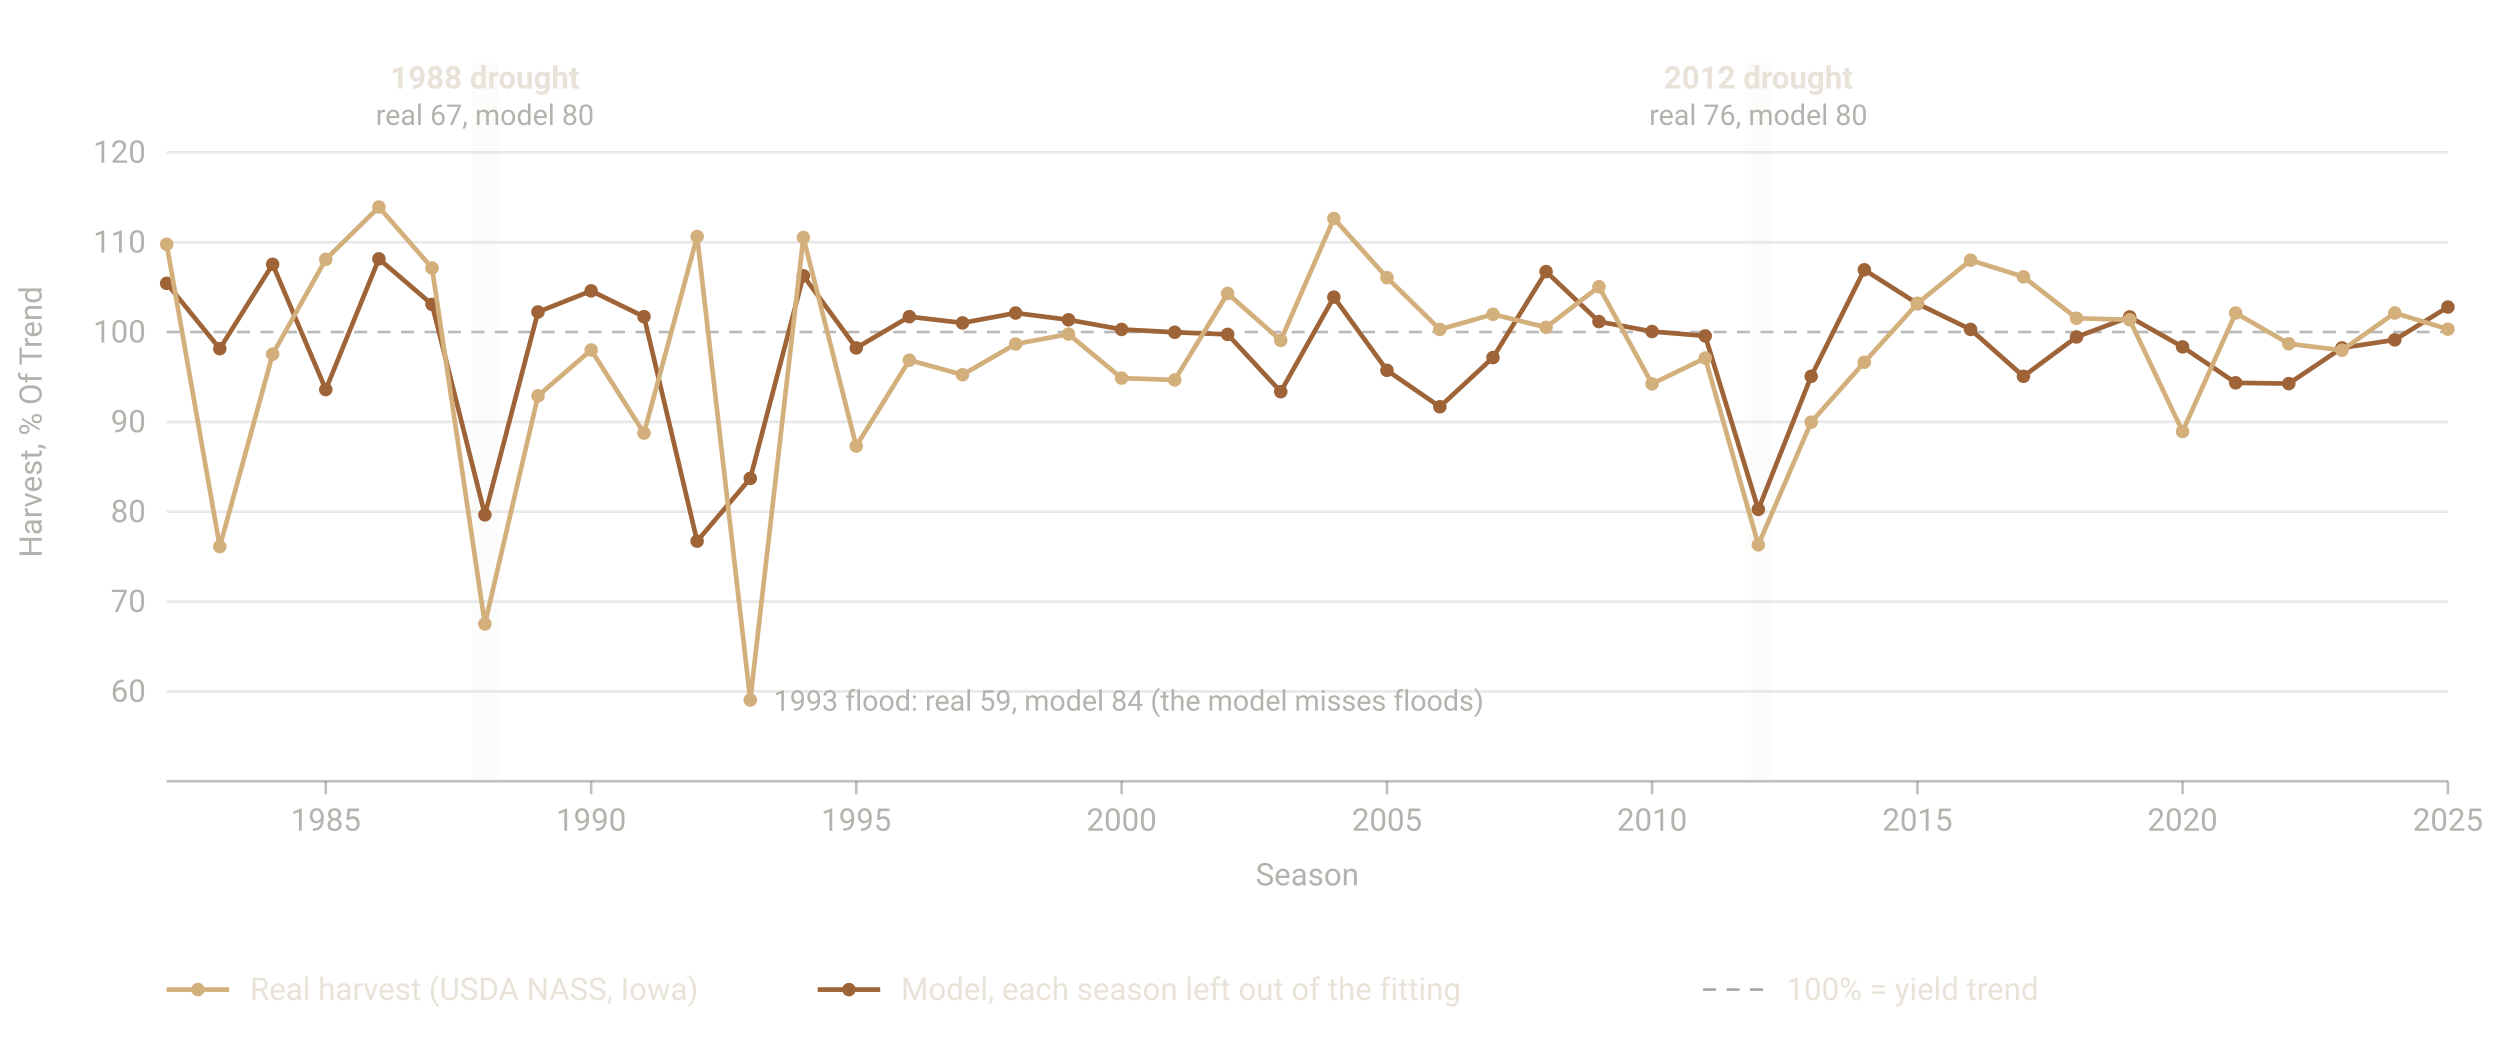
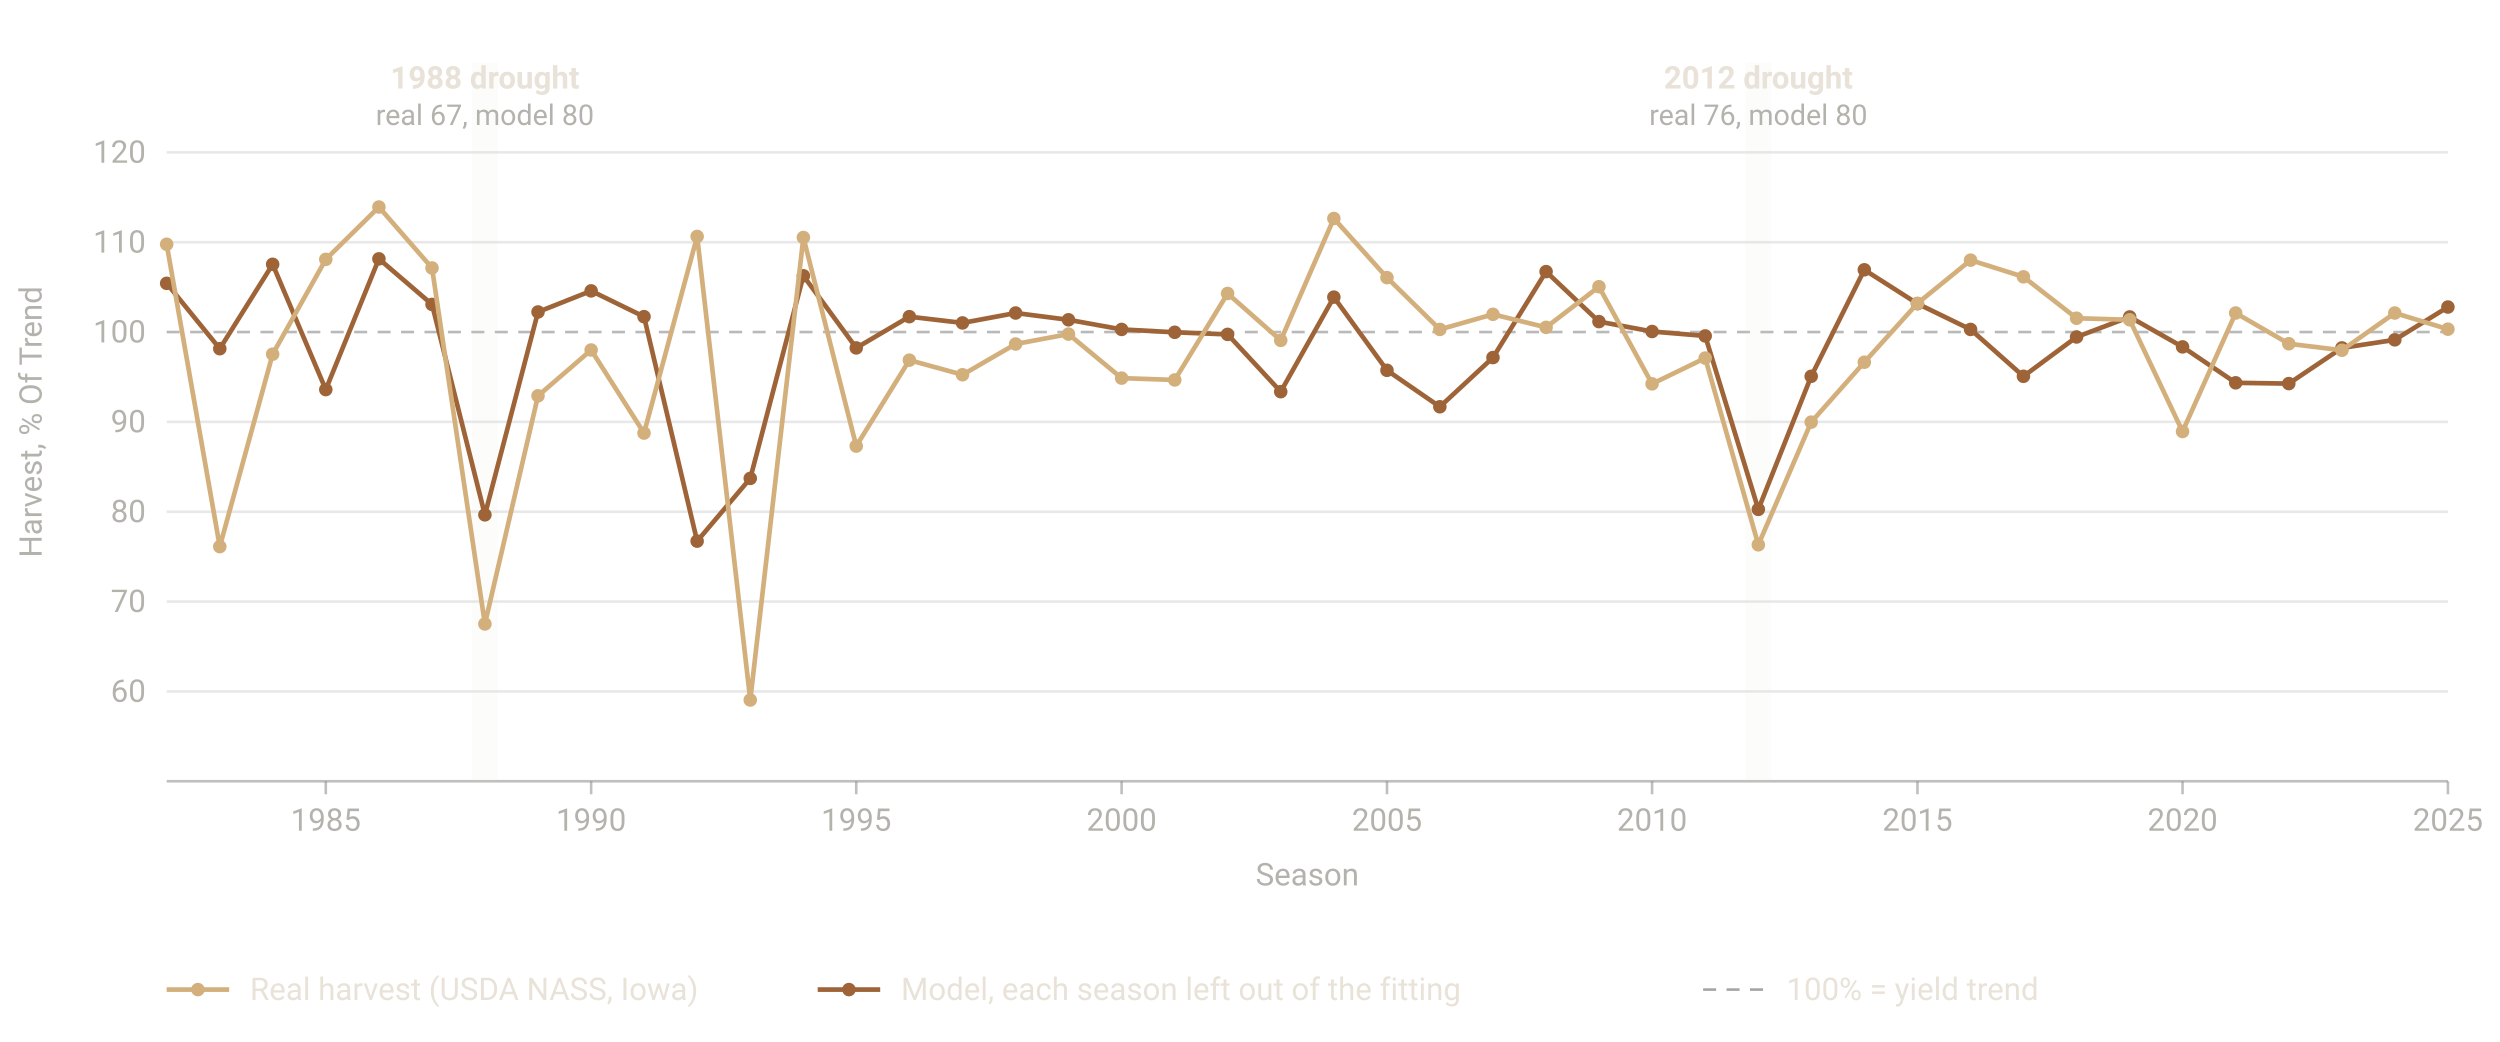
<svg xmlns="http://www.w3.org/2000/svg" viewBox="0 0 960 400" width="100%" role="img" aria-labelledby="t d" font-family="'Plus Jakarta Sans', system-ui, -apple-system, 'Segoe UI', Roboto, Helvetica, Arial, sans-serif" font-size="12">
  <line x1="64" x2="940" y1="265.5" y2="265.5" stroke="#808080" stroke-opacity="0.18" stroke-width="1" />
  <text x="56" y="269.5" fill="#b4b2ac" text-anchor="end">60</text>
  <line x1="64" x2="940" y1="231.0" y2="231.0" stroke="#808080" stroke-opacity="0.18" stroke-width="1" />
  <text x="56" y="235.0" fill="#b4b2ac" text-anchor="end">70</text>
  <line x1="64" x2="940" y1="196.5" y2="196.5" stroke="#808080" stroke-opacity="0.18" stroke-width="1" />
  <text x="56" y="200.5" fill="#b4b2ac" text-anchor="end">80</text>
  <line x1="64" x2="940" y1="162.0" y2="162.0" stroke="#808080" stroke-opacity="0.18" stroke-width="1" />
  <text x="56" y="166.0" fill="#b4b2ac" text-anchor="end">90</text>
  <line x1="64" x2="940" y1="127.5" y2="127.5" stroke="#808080" stroke-opacity="0.55" stroke-width="1" stroke-dasharray="5 4" />
  <text x="56" y="131.5" fill="#b4b2ac" text-anchor="end">100</text>
  <line x1="64" x2="940" y1="93.0" y2="93.0" stroke="#808080" stroke-opacity="0.18" stroke-width="1" />
  <text x="56" y="97.0" fill="#b4b2ac" text-anchor="end">110</text>
  <line x1="64" x2="940" y1="58.5" y2="58.5" stroke="#808080" stroke-opacity="0.18" stroke-width="1" />
  <text x="56" y="62.5" fill="#b4b2ac" text-anchor="end">120</text>
  <line x1="125.1" x2="125.1" y1="300" y2="305" stroke="#808080" stroke-opacity="0.5" />
  <text x="125.1" y="319" fill="#b4b2ac" text-anchor="middle">1985</text>
  <line x1="227.0" x2="227.0" y1="300" y2="305" stroke="#808080" stroke-opacity="0.5" />
  <text x="227.0" y="319" fill="#b4b2ac" text-anchor="middle">1990</text>
  <line x1="328.8" x2="328.8" y1="300" y2="305" stroke="#808080" stroke-opacity="0.5" />
  <text x="328.8" y="319" fill="#b4b2ac" text-anchor="middle">1995</text>
  <line x1="430.7" x2="430.7" y1="300" y2="305" stroke="#808080" stroke-opacity="0.5" />
  <text x="430.7" y="319" fill="#b4b2ac" text-anchor="middle">2000</text>
  <line x1="532.6" x2="532.6" y1="300" y2="305" stroke="#808080" stroke-opacity="0.5" />
  <text x="532.6" y="319" fill="#b4b2ac" text-anchor="middle">2005</text>
  <line x1="634.4" x2="634.4" y1="300" y2="305" stroke="#808080" stroke-opacity="0.5" />
  <text x="634.4" y="319" fill="#b4b2ac" text-anchor="middle">2010</text>
  <line x1="736.3" x2="736.3" y1="300" y2="305" stroke="#808080" stroke-opacity="0.5" />
  <text x="736.3" y="319" fill="#b4b2ac" text-anchor="middle">2015</text>
  <line x1="838.1" x2="838.1" y1="300" y2="305" stroke="#808080" stroke-opacity="0.5" />
  <text x="838.1" y="319" fill="#b4b2ac" text-anchor="middle">2020</text>
  <line x1="940.0" x2="940.0" y1="300" y2="305" stroke="#808080" stroke-opacity="0.5" />
  <text x="940.0" y="319" fill="#b4b2ac" text-anchor="middle">2025</text>
  <line x1="64" x2="940" y1="300" y2="300" stroke="#808080" stroke-opacity="0.5" />
  <rect x="181.2" y="24" width="10" height="276" fill="#e8e2d8" fill-opacity="0.09" />
  <text x="186.2" y="34" fill="#e8e2d8" text-anchor="middle" font-weight="600">1988 drought</text>
  <text x="186.2" y="48" fill="#b4b2ac" text-anchor="middle" font-size="11">real 67, model 80</text>
  <rect x="670.2" y="24" width="10" height="276" fill="#e8e2d8" fill-opacity="0.09" />
  <text x="675.2" y="34" fill="#e8e2d8" text-anchor="middle" font-weight="600">2012 drought</text>
  <text x="675.2" y="48" fill="#b4b2ac" text-anchor="middle" font-size="11">real 76, model 80</text>
-   <text x="297.1" y="272.9" fill="#b4b2ac" font-size="11">1993 flood: real 59, model 84 (the model misses floods)</text>
  <path d="M64.0,108.8 L84.4,133.9 L104.7,101.5 L125.1,149.6 L145.5,99.4 L165.9,116.9 L186.2,197.7 L206.6,119.8 L227.0,111.7 L247.3,121.6 L267.7,207.8 L288.1,183.7 L308.5,105.9 L328.8,133.6 L349.2,121.6 L369.6,124.0 L390.0,120.2 L410.3,122.8 L430.7,126.5 L451.1,127.6 L471.4,128.4 L491.8,150.4 L512.2,114.1 L532.6,142.2 L552.9,156.2 L573.3,137.3 L593.7,104.3 L614.0,123.5 L634.4,127.3 L654.8,129.0 L675.2,195.6 L695.5,144.5 L715.9,103.6 L736.3,116.6 L756.7,126.5 L777.0,144.5 L797.4,129.4 L817.8,121.7 L838.1,133.2 L858.5,147.0 L878.9,147.3 L899.3,133.6 L919.6,130.5 L940.0,117.9" fill="none" stroke="#9E6438" stroke-width="1.8" stroke-linejoin="round" />
  <circle cx="64.0" cy="108.8" r="2.6" fill="#9E6438" />
  <circle cx="84.4" cy="133.9" r="2.6" fill="#9E6438" />
  <circle cx="104.7" cy="101.5" r="2.6" fill="#9E6438" />
  <circle cx="125.1" cy="149.6" r="2.6" fill="#9E6438" />
  <circle cx="145.5" cy="99.4" r="2.6" fill="#9E6438" />
  <circle cx="165.9" cy="116.9" r="2.6" fill="#9E6438" />
  <circle cx="186.2" cy="197.7" r="2.6" fill="#9E6438" />
  <circle cx="206.6" cy="119.8" r="2.6" fill="#9E6438" />
  <circle cx="227.0" cy="111.7" r="2.6" fill="#9E6438" />
  <circle cx="247.3" cy="121.6" r="2.6" fill="#9E6438" />
  <circle cx="267.7" cy="207.8" r="2.6" fill="#9E6438" />
  <circle cx="288.1" cy="183.7" r="2.6" fill="#9E6438" />
  <circle cx="308.5" cy="105.9" r="2.6" fill="#9E6438" />
  <circle cx="328.8" cy="133.6" r="2.6" fill="#9E6438" />
  <circle cx="349.2" cy="121.6" r="2.6" fill="#9E6438" />
  <circle cx="369.6" cy="124.0" r="2.6" fill="#9E6438" />
  <circle cx="390.0" cy="120.2" r="2.6" fill="#9E6438" />
  <circle cx="410.3" cy="122.8" r="2.6" fill="#9E6438" />
  <circle cx="430.7" cy="126.5" r="2.6" fill="#9E6438" />
  <circle cx="451.1" cy="127.6" r="2.6" fill="#9E6438" />
  <circle cx="471.4" cy="128.4" r="2.6" fill="#9E6438" />
  <circle cx="491.8" cy="150.4" r="2.6" fill="#9E6438" />
  <circle cx="512.2" cy="114.1" r="2.6" fill="#9E6438" />
  <circle cx="532.6" cy="142.2" r="2.6" fill="#9E6438" />
  <circle cx="552.9" cy="156.2" r="2.6" fill="#9E6438" />
  <circle cx="573.3" cy="137.3" r="2.6" fill="#9E6438" />
  <circle cx="593.7" cy="104.3" r="2.6" fill="#9E6438" />
  <circle cx="614.0" cy="123.5" r="2.6" fill="#9E6438" />
  <circle cx="634.4" cy="127.3" r="2.6" fill="#9E6438" />
  <circle cx="654.8" cy="129.0" r="2.6" fill="#9E6438" />
  <circle cx="675.2" cy="195.6" r="2.6" fill="#9E6438" />
  <circle cx="695.5" cy="144.5" r="2.6" fill="#9E6438" />
  <circle cx="715.9" cy="103.6" r="2.6" fill="#9E6438" />
  <circle cx="736.3" cy="116.6" r="2.6" fill="#9E6438" />
  <circle cx="756.7" cy="126.5" r="2.6" fill="#9E6438" />
  <circle cx="777.0" cy="144.5" r="2.6" fill="#9E6438" />
  <circle cx="797.4" cy="129.4" r="2.6" fill="#9E6438" />
  <circle cx="817.8" cy="121.7" r="2.6" fill="#9E6438" />
  <circle cx="838.1" cy="133.2" r="2.6" fill="#9E6438" />
  <circle cx="858.5" cy="147.0" r="2.6" fill="#9E6438" />
  <circle cx="878.9" cy="147.3" r="2.6" fill="#9E6438" />
  <circle cx="899.3" cy="133.6" r="2.6" fill="#9E6438" />
  <circle cx="919.6" cy="130.5" r="2.6" fill="#9E6438" />
  <circle cx="940.0" cy="117.9" r="2.6" fill="#9E6438" />
  <path d="M64.0,93.8 L84.4,209.9 L104.7,136.0 L125.1,99.6 L145.5,79.5 L165.9,102.9 L186.2,239.6 L206.6,152.0 L227.0,134.4 L247.3,166.3 L267.7,90.8 L288.1,268.8 L308.5,91.2 L328.8,171.3 L349.2,138.3 L369.6,143.9 L390.0,132.1 L410.3,128.3 L430.7,145.2 L451.1,145.9 L471.4,112.7 L491.8,130.7 L512.2,83.9 L532.6,106.6 L552.9,126.5 L573.3,120.7 L593.7,125.7 L614.0,110.1 L634.4,147.4 L654.8,137.5 L675.2,209.2 L695.5,162.1 L715.9,139.1 L736.3,116.5 L756.7,99.9 L777.0,106.3 L797.4,122.2 L817.8,122.8 L838.1,165.7 L858.5,120.2 L878.9,132.0 L899.3,134.5 L919.6,120.2 L940.0,126.4" fill="none" stroke="#D3AF7C" stroke-width="1.8" stroke-linejoin="round" />
  <circle cx="64.0" cy="93.8" r="2.6" fill="#D3AF7C" />
  <circle cx="84.4" cy="209.9" r="2.6" fill="#D3AF7C" />
  <circle cx="104.7" cy="136.0" r="2.6" fill="#D3AF7C" />
  <circle cx="125.1" cy="99.6" r="2.6" fill="#D3AF7C" />
  <circle cx="145.5" cy="79.5" r="2.6" fill="#D3AF7C" />
  <circle cx="165.9" cy="102.9" r="2.6" fill="#D3AF7C" />
  <circle cx="186.2" cy="239.6" r="2.6" fill="#D3AF7C" />
  <circle cx="206.6" cy="152.0" r="2.6" fill="#D3AF7C" />
  <circle cx="227.0" cy="134.4" r="2.6" fill="#D3AF7C" />
  <circle cx="247.3" cy="166.3" r="2.6" fill="#D3AF7C" />
  <circle cx="267.7" cy="90.8" r="2.6" fill="#D3AF7C" />
  <circle cx="288.1" cy="268.8" r="2.6" fill="#D3AF7C" />
  <circle cx="308.5" cy="91.2" r="2.6" fill="#D3AF7C" />
  <circle cx="328.8" cy="171.3" r="2.6" fill="#D3AF7C" />
  <circle cx="349.2" cy="138.3" r="2.6" fill="#D3AF7C" />
  <circle cx="369.6" cy="143.9" r="2.6" fill="#D3AF7C" />
  <circle cx="390.0" cy="132.1" r="2.6" fill="#D3AF7C" />
  <circle cx="410.3" cy="128.3" r="2.6" fill="#D3AF7C" />
  <circle cx="430.7" cy="145.2" r="2.6" fill="#D3AF7C" />
  <circle cx="451.1" cy="145.9" r="2.6" fill="#D3AF7C" />
  <circle cx="471.4" cy="112.7" r="2.6" fill="#D3AF7C" />
  <circle cx="491.8" cy="130.7" r="2.6" fill="#D3AF7C" />
  <circle cx="512.2" cy="83.9" r="2.6" fill="#D3AF7C" />
  <circle cx="532.6" cy="106.6" r="2.6" fill="#D3AF7C" />
  <circle cx="552.9" cy="126.5" r="2.6" fill="#D3AF7C" />
  <circle cx="573.3" cy="120.7" r="2.6" fill="#D3AF7C" />
  <circle cx="593.7" cy="125.7" r="2.6" fill="#D3AF7C" />
  <circle cx="614.0" cy="110.1" r="2.6" fill="#D3AF7C" />
  <circle cx="634.4" cy="147.4" r="2.6" fill="#D3AF7C" />
  <circle cx="654.8" cy="137.5" r="2.6" fill="#D3AF7C" />
  <circle cx="675.2" cy="209.2" r="2.6" fill="#D3AF7C" />
  <circle cx="695.5" cy="162.1" r="2.6" fill="#D3AF7C" />
  <circle cx="715.9" cy="139.1" r="2.6" fill="#D3AF7C" />
  <circle cx="736.3" cy="116.5" r="2.6" fill="#D3AF7C" />
  <circle cx="756.7" cy="99.9" r="2.6" fill="#D3AF7C" />
  <circle cx="777.0" cy="106.3" r="2.6" fill="#D3AF7C" />
  <circle cx="797.4" cy="122.2" r="2.6" fill="#D3AF7C" />
  <circle cx="817.8" cy="122.8" r="2.6" fill="#D3AF7C" />
  <circle cx="838.1" cy="165.7" r="2.6" fill="#D3AF7C" />
  <circle cx="858.5" cy="120.2" r="2.6" fill="#D3AF7C" />
  <circle cx="878.9" cy="132.0" r="2.6" fill="#D3AF7C" />
  <circle cx="899.3" cy="134.5" r="2.6" fill="#D3AF7C" />
  <circle cx="919.6" cy="120.2" r="2.6" fill="#D3AF7C" />
  <circle cx="940.0" cy="126.4" r="2.6" fill="#D3AF7C" />
  <text x="16" y="162" fill="#b4b2ac" text-anchor="middle" transform="rotate(-90 16 162)">Harvest, % Of Trend</text>
  <text x="502" y="340" fill="#b4b2ac" text-anchor="middle">Season</text>
  <line x1="64" x2="88" y1="380" y2="380" stroke="#D3AF7C" stroke-width="1.8" />
  <circle cx="76" cy="380" r="2.6" fill="#D3AF7C" />
  <text x="96" y="384" fill="#e8e2d8">Real harvest (USDA NASS, Iowa)</text>
  <line x1="314" x2="338" y1="380" y2="380" stroke="#9E6438" stroke-width="1.8" />
  <circle cx="326" cy="380" r="2.6" fill="#9E6438" />
  <text x="346" y="384" fill="#e8e2d8">Model, each season left out of the fitting</text>
  <line x1="654" x2="678" y1="380" y2="380" stroke="#808080" stroke-opacity="0.7" stroke-dasharray="5 4" />
  <text x="686" y="384" fill="#e8e2d8">100% = yield trend</text>
</svg>
